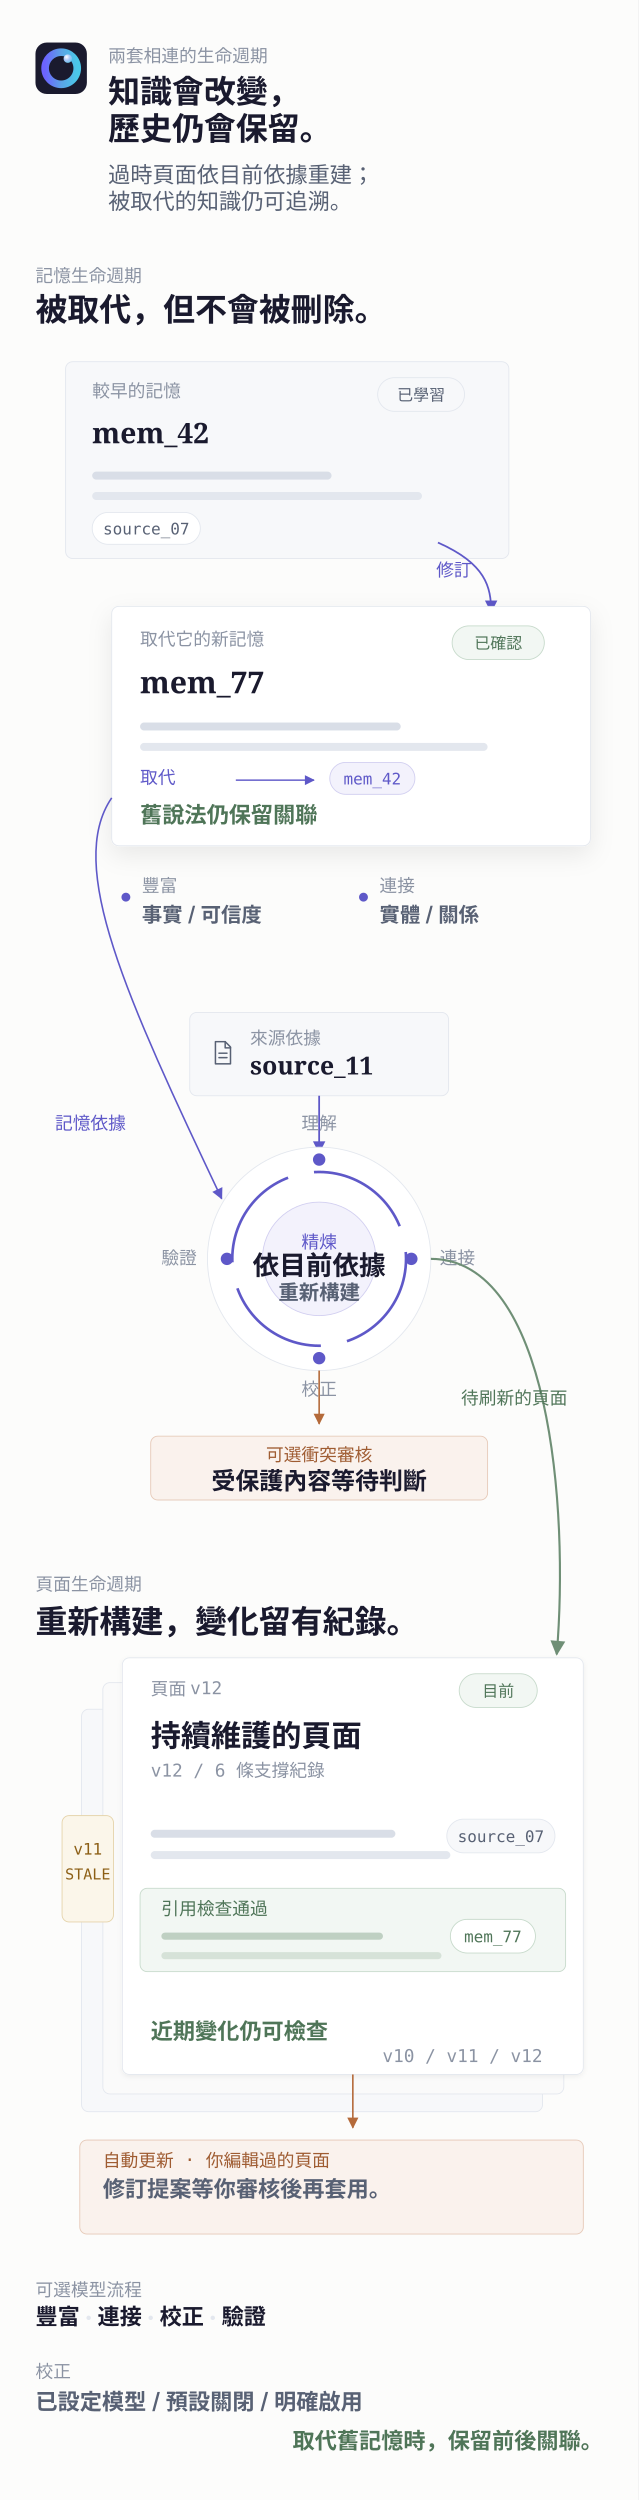
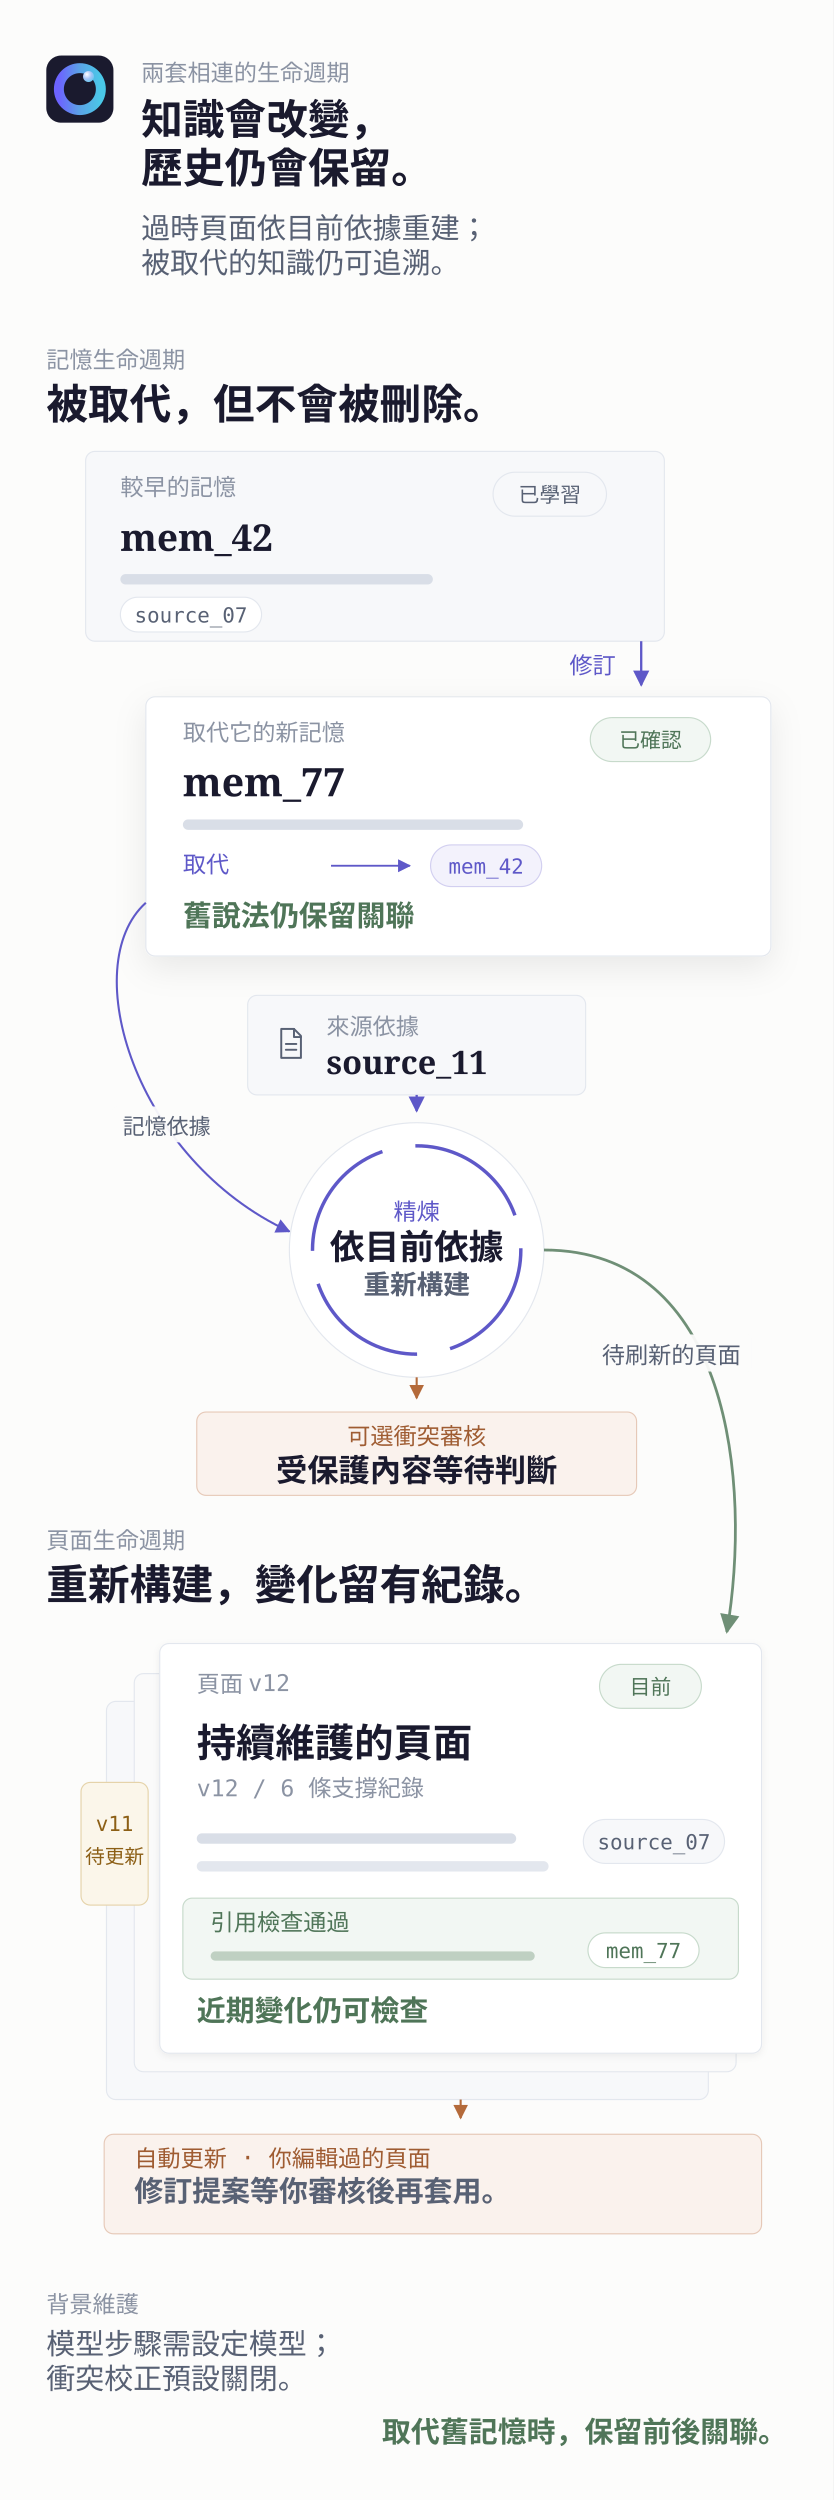
- <svg xmlns="http://www.w3.org/2000/svg" width="720" height="2820" viewBox="0 0 720 2820" role="img" aria-labelledby="title desc">
+ <svg xmlns="http://www.w3.org/2000/svg" width="720" height="2160" viewBox="0 0 720 2160" role="img" aria-labelledby="title desc">
  <style>text { font-kerning: normal; }</style>
-   <rect width="720" height="2820" fill="#FCFCFB" />
+   <rect width="720" height="2160" fill="#FCFCFB" />
  <g transform="translate(40 48) scale(0.1132812)">
    <rect width="512" height="512" rx="112" fill="#1A1A2E" />
    <circle cx="256" cy="256" r="160" fill="none" stroke="url(#lifecycle-zh-Hant-mobile-ring)" stroke-width="76" />
    <circle cx="322" cy="160" r="42" fill="url(#lifecycle-zh-Hant-mobile-orb)" />
  </g>
  <g data-fit-region="lifecycle-zh-Hant-mobile-heading" data-fit-x="122" data-fit-y="44" data-fit-width="558" data-fit-height="210" data-check-overlap="false">
    <text x="122" y="70" font-family="'JetBrains Mono', monospace" font-size="20" font-weight="500" fill="#8B93A3" text-anchor="start">兩套相連的生命週期</text>
    <text x="122" y="116" font-family="'Fraunces', Georgia, serif" font-size="36" font-weight="600" fill="#1A1A2E" text-anchor="start">知識會改變，</text>
    <text x="122" y="158" font-family="'Fraunces', Georgia, serif" font-size="36" font-weight="600" fill="#1A1A2E" text-anchor="start">歷史仍會保留。</text>
    <text x="122" y="206" font-family="'Instrument Sans', -apple-system, sans-serif" font-size="25" font-weight="400" fill="#586174" text-anchor="start">過時頁面依目前依據重建；</text>
    <text x="122" y="236" font-family="'Instrument Sans', -apple-system, sans-serif" font-size="25" font-weight="400" fill="#586174" text-anchor="start">被取代的知識仍可追溯。</text>
  </g>
-   <g data-fit-region="lifecycle-zh-Hant-mobile-memory-object" data-fit-x="40" data-fit-y="286" data-fit-width="640" data-fit-height="800" data-check-overlap="false">
+   <g data-fit-region="lifecycle-zh-Hant-mobile-memory-object" data-fit-x="40" data-fit-y="286" data-fit-width="640" data-fit-height="546" data-check-overlap="false">
    <text x="40" y="318" font-family="'JetBrains Mono', monospace" font-size="20" font-weight="500" fill="#8B93A3" text-anchor="start">記憶生命週期</text>
    <text x="40" y="362" font-family="'Fraunces', Georgia, serif" font-size="36" font-weight="600" fill="#1A1A2E" text-anchor="start">被取代，但不會被刪除。</text>
-     <rect x="74" y="408" width="500" height="222" rx="8" fill="#F7F8FA" stroke="#E3E7EE" />
-     <text x="104" y="448" font-family="'JetBrains Mono', monospace" font-size="20" font-weight="500" fill="#8B93A3" text-anchor="start">較早的記憶</text>
+     <rect x="74" y="390" width="500" height="164" rx="8" fill="#F7F8FA" stroke="#E3E7EE" />
+     <text x="104" y="428" font-family="'JetBrains Mono', monospace" font-size="20" font-weight="500" fill="#8B93A3" text-anchor="start">較早的記憶</text>
    <g>
-       <rect x="426" y="426" width="98" height="38" rx="19" fill="#F7F8FA" stroke="#E3E7EE" />
-       <text x="475" y="451.84" font-family="'JetBrains Mono', monospace" font-size="18" font-weight="500" fill="#586174" text-anchor="middle">已學習</text>
+       <rect x="426" y="408" width="98" height="38" rx="19" fill="#F7F8FA" stroke="#E3E7EE" />
+       <text x="475" y="433.84" font-family="'JetBrains Mono', monospace" font-size="18" font-weight="500" fill="#586174" text-anchor="middle">已學習</text>
    </g>
-     <text x="104" y="500" font-family="'Fraunces', Georgia, serif" font-size="32" font-weight="600" fill="#1A1A2E" text-anchor="start">mem_42</text>
-     <rect x="104" y="532" width="270" height="9" rx="4.5" fill="#D9DEE7" />
-     <rect x="104" y="555" width="372" height="9" rx="4.5" fill="#E3E7EE" />
+     <text x="104" y="476" font-family="'Fraunces', Georgia, serif" font-size="32" font-weight="600" fill="#1A1A2E" text-anchor="start">mem_42</text>
+     <rect x="104" y="496" width="270" height="9" rx="4.5" fill="#D9DEE7" />
    <g>
-       <rect x="104" y="578" width="122" height="36" rx="18" fill="#FFFFFF" stroke="#E3E7EE" />
-       <text x="165" y="602.84" font-family="'JetBrains Mono', monospace" font-size="18" font-weight="500" fill="#586174" text-anchor="middle">source_07</text>
+       <rect x="104" y="516" width="122" height="30" rx="15" fill="#FFFFFF" stroke="#E3E7EE" />
+       <text x="165" y="537.84" font-family="'JetBrains Mono', monospace" font-size="18" font-weight="500" fill="#586174" text-anchor="middle">source_07</text>
    </g>
-     <path d="M494 612 C548 636 554 662 554 690" fill="none" stroke="#5E58C8" stroke-width="2" marker-end="url(#lifecycle-zh-Hant-mobile-arrow)" />
-     <text x="492" y="650" font-family="'JetBrains Mono', monospace" font-size="20" font-weight="500" fill="#5E58C8" text-anchor="start">修訂</text>
+     <path d="M554 554 V592" fill="none" stroke="#5E58C8" stroke-width="2" marker-end="url(#lifecycle-zh-Hant-mobile-arrow)" />
+     <text x="532" y="582" font-family="'JetBrains Mono', monospace" font-size="20" font-weight="500" fill="#5E58C8" text-anchor="end">修訂</text>
    <g filter="url(#lifecycle-zh-Hant-mobile-card-shadow)">
-       <rect x="126" y="684" width="540" height="270" rx="8" fill="#FFFFFF" stroke="#E3E7EE" />
+       <rect x="126" y="602" width="540" height="224" rx="8" fill="#FFFFFF" stroke="#E3E7EE" />
    </g>
-     <text x="158" y="728" font-family="'JetBrains Mono', monospace" font-size="20" font-weight="500" fill="#8B93A3" text-anchor="start">取代它的新記憶</text>
+     <text x="158" y="640" font-family="'JetBrains Mono', monospace" font-size="20" font-weight="500" fill="#8B93A3" text-anchor="start">取代它的新記憶</text>
    <g>
-       <rect x="510" y="706" width="104" height="38" rx="19" fill="#F2F7F3" stroke="#C7DACB" />
-       <text x="562" y="731.84" font-family="'JetBrains Mono', monospace" font-size="18" font-weight="500" fill="#4F7558" text-anchor="middle">已確認</text>
+       <rect x="510" y="620" width="104" height="38" rx="19" fill="#F2F7F3" stroke="#C7DACB" />
+       <text x="562" y="645.84" font-family="'JetBrains Mono', monospace" font-size="18" font-weight="500" fill="#4F7558" text-anchor="middle">已確認</text>
    </g>
-     <text x="158" y="782" font-family="'Fraunces', Georgia, serif" font-size="34" font-weight="600" fill="#1A1A2E" text-anchor="start">mem_77</text>
-     <rect x="158" y="815" width="294" height="9" rx="4.5" fill="#D9DEE7" />
-     <rect x="158" y="838" width="392" height="9" rx="4.5" fill="#E3E7EE" />
-     <text x="158" y="884" font-family="'JetBrains Mono', monospace" font-size="20" font-weight="500" fill="#5E58C8" text-anchor="start">取代</text>
-     <path d="M266 880 H354" stroke="#5E58C8" stroke-width="1.6" marker-end="url(#lifecycle-zh-Hant-mobile-arrow)" />
+     <text x="158" y="688" font-family="'Fraunces', Georgia, serif" font-size="34" font-weight="600" fill="#1A1A2E" text-anchor="start">mem_77</text>
+     <rect x="158" y="708" width="294" height="9" rx="4.5" fill="#D9DEE7" />
+     <text x="158" y="754" font-family="'JetBrains Mono', monospace" font-size="20" font-weight="500" fill="#5E58C8" text-anchor="start">取代</text>
+     <path d="M286 748 H354" stroke="#5E58C8" stroke-width="1.6" marker-end="url(#lifecycle-zh-Hant-mobile-arrow)" />
    <g>
-       <rect x="372" y="860" width="96" height="36" rx="18" fill="#F3F2FC" stroke="#D2CFF0" />
-       <text x="420" y="884.84" font-family="'JetBrains Mono', monospace" font-size="18" font-weight="500" fill="#5E58C8" text-anchor="middle">mem_42</text>
+       <rect x="372" y="730" width="96" height="36" rx="18" fill="#F3F2FC" stroke="#D2CFF0" />
+       <text x="420" y="754.84" font-family="'JetBrains Mono', monospace" font-size="18" font-weight="500" fill="#5E58C8" text-anchor="middle">mem_42</text>
    </g>
-     <text x="158" y="928" font-family="'Instrument Sans', -apple-system, sans-serif" font-size="25" font-weight="600" fill="#4F7558" text-anchor="start">舊說法仍保留關聯</text>
-     <circle cx="142" cy="1012" r="5" fill="#5E58C8" />
-     <text x="160" y="1006" font-family="'JetBrains Mono', monospace" font-size="20" font-weight="500" fill="#8B93A3" text-anchor="start">豐富</text>
-     <text x="160" y="1040" font-family="'Instrument Sans', -apple-system, sans-serif" font-size="23" font-weight="600" fill="#586174" text-anchor="start">事實 / 可信度</text>
-     <circle cx="410" cy="1012" r="5" fill="#5E58C8" />
-     <text x="428" y="1006" font-family="'JetBrains Mono', monospace" font-size="20" font-weight="500" fill="#8B93A3" text-anchor="start">連接</text>
-     <text x="428" y="1040" font-family="'Instrument Sans', -apple-system, sans-serif" font-size="23" font-weight="600" fill="#586174" text-anchor="start">實體 / 關係</text>
+     <text x="158" y="800" font-family="'Instrument Sans', -apple-system, sans-serif" font-size="25" font-weight="600" fill="#4F7558" text-anchor="start">舊說法仍保留關聯</text>
  </g>
-   <g data-fit-region="lifecycle-zh-Hant-mobile-refinery" data-fit-x="40" data-fit-y="1090" data-fit-width="640" data-fit-height="630" data-check-overlap="false">
-     <rect x="214" y="1142" width="292" height="94" rx="8" fill="#F7F8FA" stroke="#E3E7EE" />
+   <g data-fit-region="lifecycle-zh-Hant-mobile-refinery" data-fit-x="40" data-fit-y="850" data-fit-width="640" data-fit-height="450" data-check-overlap="false">
+     <rect x="214" y="860" width="292" height="86" rx="8" fill="#F7F8FA" stroke="#E3E7EE" />
    <g fill="none" stroke="#586174" stroke-width="1.7" stroke-linecap="round" stroke-linejoin="round">
-       <path d="M243 1175h11l6 6v19H243z" />
-       <path d="M254 1175v7h6" />
-       <path d="M247 1188h9M247 1193h9" />
+       <path d="M243 889h11l6 6v19H243z" />
+       <path d="M254 889v7h6" />
+       <path d="M247 902h9M247 907h9" />
    </g>
-     <text x="282" y="1178" font-family="'JetBrains Mono', monospace" font-size="20" font-weight="500" fill="#8B93A3" text-anchor="start">來源依據</text>
-     <text x="282" y="1212" font-family="'Fraunces', Georgia, serif" font-size="28" font-weight="600" fill="#1A1A2E" text-anchor="start">source_11</text>
-     <path d="M360 1236 V1300" fill="none" stroke="#5E58C8" stroke-width="2" marker-end="url(#lifecycle-zh-Hant-mobile-arrow)" />
-     <path d="M126 900 C74 976 142 1124 250 1352" fill="none" stroke="#5E58C8" stroke-width="1.8" marker-end="url(#lifecycle-zh-Hant-mobile-arrow)" />
-     <text x="62" y="1274" font-family="'JetBrains Mono', monospace" font-size="20" font-weight="500" fill="#5E58C8" text-anchor="start">記憶依據</text>
-     <circle cx="360" cy="1420" r="126" fill="#FFFFFF" stroke="#E3E7EE" />
-     <circle cx="360" cy="1420" r="98" fill="none" stroke="#5E58C8" stroke-width="3" stroke-dasharray="122 30" />
-     <circle cx="360" cy="1420" r="64" fill="#F3F2FC" stroke="#D2CFF0" />
-     <text x="360" y="1408" font-family="'JetBrains Mono', monospace" font-size="20" font-weight="500" fill="#5E58C8" text-anchor="middle">精煉</text>
-     <text x="360" y="1438" font-family="'Fraunces', Georgia, serif" font-size="30" font-weight="600" fill="#1A1A2E" text-anchor="middle">依目前依據</text>
-     <text x="360" y="1466" font-family="'Instrument Sans', -apple-system, sans-serif" font-size="23" font-weight="600" fill="#586174" text-anchor="middle">重新構建</text>
-     <circle cx="360" cy="1308" r="7" fill="#5E58C8" />
-     <circle cx="464" cy="1420" r="7" fill="#5E58C8" />
-     <circle cx="360" cy="1532" r="7" fill="#5E58C8" />
-     <circle cx="256" cy="1420" r="7" fill="#5E58C8" />
-     <text x="360" y="1274" font-family="'JetBrains Mono', monospace" font-size="20" font-weight="500" fill="#8B93A3" text-anchor="middle">理解</text>
-     <text x="496" y="1426" font-family="'JetBrains Mono', monospace" font-size="20" font-weight="500" fill="#8B93A3" text-anchor="start">連接</text>
-     <text x="360" y="1574" font-family="'JetBrains Mono', monospace" font-size="20" font-weight="500" fill="#8B93A3" text-anchor="middle">校正</text>
-     <text x="222" y="1426" font-family="'JetBrains Mono', monospace" font-size="20" font-weight="500" fill="#8B93A3" text-anchor="end">驗證</text>
-     <path d="M360 1546 V1606" fill="none" stroke="#B46A3A" stroke-width="1.8" marker-end="url(#lifecycle-zh-Hant-mobile-warm-arrow)" />
-     <rect x="170" y="1620" width="380" height="72" rx="8" fill="#FAF2ED" stroke="#E6C9B8" />
-     <text x="360" y="1648" font-family="'JetBrains Mono', monospace" font-size="20" font-weight="500" fill="#9F5C32" text-anchor="middle">可選衝突審核</text>
-     <text x="360" y="1680" font-family="'Fraunces', Georgia, serif" font-size="27" font-weight="600" fill="#1A1A2E" text-anchor="middle">受保護內容等待判斷</text>
+     <text x="282" y="894" font-family="'JetBrains Mono', monospace" font-size="20" font-weight="500" fill="#8B93A3" text-anchor="start">來源依據</text>
+     <text x="282" y="928" font-family="'Fraunces', Georgia, serif" font-size="28" font-weight="600" fill="#1A1A2E" text-anchor="start">source_11</text>
+     <path d="M360 946 V960" fill="none" stroke="#5E58C8" stroke-width="2" marker-end="url(#lifecycle-zh-Hant-mobile-arrow)" />
+     <path d="M126 780 C66 834 116 1002 250 1064" fill="none" stroke="#5E58C8" stroke-width="1.8" marker-end="url(#lifecycle-zh-Hant-mobile-arrow)" />
+     <g>
+       <rect x="97" y="956" width="94" height="31" rx="4" fill="#FCFCFB" fill-opacity="0.94" />
+       <text x="144" y="980" font-family="'JetBrains Mono', monospace" font-size="19" font-weight="500" fill="#586174" text-anchor="middle">記憶依據</text>
+     </g>
+     <circle cx="360" cy="1080" r="110" fill="#FFFFFF" stroke="#E3E7EE" />
+     <circle cx="360" cy="1080" r="90" fill="none" stroke="#5E58C8" stroke-width="3" stroke-dasharray="112 29" />
+     <text x="360" y="1054" font-family="'JetBrains Mono', monospace" font-size="20" font-weight="500" fill="#5E58C8" text-anchor="middle">精煉</text>
+     <text x="360" y="1088" font-family="'Fraunces', Georgia, serif" font-size="30" font-weight="600" fill="#1A1A2E" text-anchor="middle">依目前依據</text>
+     <text x="360" y="1118" font-family="'Instrument Sans', -apple-system, sans-serif" font-size="23" font-weight="600" fill="#586174" text-anchor="middle">重新構建</text>
+     <path d="M360 1190 V1208" fill="none" stroke="#B46A3A" stroke-width="1.8" marker-end="url(#lifecycle-zh-Hant-mobile-warm-arrow)" />
+     <rect x="170" y="1220" width="380" height="72" rx="8" fill="#FAF2ED" stroke="#E6C9B8" />
+     <text x="360" y="1248" font-family="'JetBrains Mono', monospace" font-size="20" font-weight="500" fill="#9F5C32" text-anchor="middle">可選衝突審核</text>
+     <text x="360" y="1280" font-family="'Fraunces', Georgia, serif" font-size="27" font-weight="600" fill="#1A1A2E" text-anchor="middle">受保護內容等待判斷</text>
  </g>
-   <g data-fit-region="lifecycle-zh-Hant-mobile-page-object" data-fit-x="40" data-fit-y="1750" data-fit-width="640" data-fit-height="780" data-check-overlap="false">
-     <text x="40" y="1794" font-family="'JetBrains Mono', monospace" font-size="20" font-weight="500" fill="#8B93A3" text-anchor="start">頁面生命週期</text>
-     <text x="40" y="1842" font-family="'Fraunces', Georgia, serif" font-size="36" font-weight="600" fill="#1A1A2E" text-anchor="start">重新構建，變化留有紀錄。</text>
-     <rect x="92" y="1928" width="520" height="454" rx="8" fill="#F7F8FA" stroke="#E3E7EE" />
-     <rect x="116" y="1898" width="520" height="464" rx="8" fill="#FAFAFA" stroke="#E3E7EE" />
-     <rect x="70" y="2048" width="58" height="120" rx="8" fill="#FBF6EA" stroke="#E5D3AA" />
-     <text x="99" y="2092" font-family="'JetBrains Mono', monospace" font-size="18" font-weight="500" fill="#8C5F16" text-anchor="middle">v11</text>
-     <text x="99" y="2120" font-family="'JetBrains Mono', monospace" font-size="17" font-weight="500" fill="#8C5F16" text-anchor="middle">STALE</text>
+   <g data-fit-region="lifecycle-zh-Hant-mobile-page-object" data-fit-x="40" data-fit-y="1308" data-fit-width="640" data-fit-height="620" data-check-overlap="false">
+     <text x="40" y="1338" font-family="'JetBrains Mono', monospace" font-size="20" font-weight="500" fill="#8B93A3" text-anchor="start">頁面生命週期</text>
+     <text x="40" y="1382" font-family="'Fraunces', Georgia, serif" font-size="36" font-weight="600" fill="#1A1A2E" text-anchor="start">重新構建，變化留有紀錄。</text>
+     <rect x="92" y="1470" width="520" height="344" rx="8" fill="#F7F8FA" stroke="#E3E7EE" />
+     <rect x="116" y="1446" width="520" height="344" rx="8" fill="#FAFAFA" stroke="#E3E7EE" />
+     <rect x="70" y="1540" width="58" height="106" rx="8" fill="#FBF6EA" stroke="#E5D3AA" />
+     <text x="99" y="1582" font-family="'JetBrains Mono', monospace" font-size="18" font-weight="500" fill="#8C5F16" text-anchor="middle">v11</text>
+     <text x="99" y="1610" font-family="'JetBrains Mono', monospace" font-size="17" font-weight="500" fill="#8C5F16" text-anchor="middle">待更新</text>
    <g filter="url(#lifecycle-zh-Hant-mobile-page-shadow)">
-       <rect x="138" y="1870" width="520" height="470" rx="8" fill="#FFFFFF" stroke="#E3E7EE" />
+       <rect x="138" y="1420" width="520" height="354" rx="8" fill="#FFFFFF" stroke="#E3E7EE" />
    </g>
-     <text x="170" y="1912" font-family="'JetBrains Mono', monospace" font-size="20" font-weight="500" fill="#8B93A3" text-anchor="start">頁面 v12</text>
+     <text x="170" y="1462" font-family="'JetBrains Mono', monospace" font-size="20" font-weight="500" fill="#8B93A3" text-anchor="start">頁面 v12</text>
    <g>
-       <rect x="518" y="1888" width="88" height="38" rx="19" fill="#F2F7F3" stroke="#C7DACB" />
-       <text x="562" y="1913.84" font-family="'JetBrains Mono', monospace" font-size="18" font-weight="500" fill="#4F7558" text-anchor="middle">目前</text>
+       <rect x="518" y="1438" width="88" height="38" rx="19" fill="#F2F7F3" stroke="#C7DACB" />
+       <text x="562" y="1463.84" font-family="'JetBrains Mono', monospace" font-size="18" font-weight="500" fill="#4F7558" text-anchor="middle">目前</text>
    </g>
-     <text x="170" y="1970" font-family="'Fraunces', Georgia, serif" font-size="34" font-weight="600" fill="#1A1A2E" text-anchor="start">持續維護的頁面</text>
-     <text x="170" y="2004" font-family="'JetBrains Mono', monospace" font-size="20" font-weight="500" fill="#8B93A3" text-anchor="start">v12 / 6 條支撐紀錄</text>
-     <rect x="170" y="2064" width="276" height="9" rx="4.5" fill="#D9DEE7" />
-     <rect x="170" y="2088" width="338" height="9" rx="4.5" fill="#E3E7EE" />
+     <text x="170" y="1518" font-family="'Fraunces', Georgia, serif" font-size="34" font-weight="600" fill="#1A1A2E" text-anchor="start">持續維護的頁面</text>
+     <text x="170" y="1552" font-family="'JetBrains Mono', monospace" font-size="20" font-weight="500" fill="#8B93A3" text-anchor="start">v12 / 6 條支撐紀錄</text>
+     <rect x="170" y="1584" width="276" height="9" rx="4.5" fill="#D9DEE7" />
+     <rect x="170" y="1608" width="304" height="9" rx="4.5" fill="#E3E7EE" />
    <g>
-       <rect x="504" y="2052" width="122" height="38" rx="19" fill="#F7F8FA" stroke="#E3E7EE" />
-       <text x="565" y="2077.84" font-family="'JetBrains Mono', monospace" font-size="18" font-weight="500" fill="#586174" text-anchor="middle">source_07</text>
+       <rect x="504" y="1572" width="122" height="38" rx="19" fill="#F7F8FA" stroke="#E3E7EE" />
+       <text x="565" y="1597.84" font-family="'JetBrains Mono', monospace" font-size="18" font-weight="500" fill="#586174" text-anchor="middle">source_07</text>
    </g>
-     <rect x="158" y="2130" width="480" height="94" rx="8" fill="#F2F7F3" stroke="#C7DACB" />
-     <text x="182" y="2160" font-family="'JetBrains Mono', monospace" font-size="20" font-weight="500" fill="#4F7558" text-anchor="start">引用檢查通過</text>
-     <rect x="182" y="2180" width="250" height="8" rx="4" fill="#BFD0C2" />
-     <rect x="182" y="2202" width="316" height="8" rx="4" fill="#D6E2D8" />
+     <rect x="158" y="1640" width="480" height="70" rx="8" fill="#F2F7F3" stroke="#C7DACB" />
+     <text x="182" y="1668" font-family="'JetBrains Mono', monospace" font-size="20" font-weight="500" fill="#4F7558" text-anchor="start">引用檢查通過</text>
+     <rect x="182" y="1686" width="280" height="8" rx="4" fill="#BFD0C2" />
    <g>
-       <rect x="508" y="2165" width="96" height="38" rx="19" fill="#FFFFFF" stroke="#C7DACB" />
-       <text x="556" y="2190.84" font-family="'JetBrains Mono', monospace" font-size="18" font-weight="500" fill="#4F7558" text-anchor="middle">mem_77</text>
+       <rect x="508" y="1670" width="96" height="30" rx="15" fill="#FFFFFF" stroke="#C7DACB" />
+       <text x="556" y="1691.84" font-family="'JetBrains Mono', monospace" font-size="18" font-weight="500" fill="#4F7558" text-anchor="middle">mem_77</text>
    </g>
-     <text x="170" y="2300" font-family="'Instrument Sans', -apple-system, sans-serif" font-size="25" font-weight="600" fill="#4F7558" text-anchor="start">近期變化仍可檢查</text>
-     <text x="612" y="2326" font-family="'JetBrains Mono', monospace" font-size="20" font-weight="500" fill="#8B93A3" text-anchor="end">v10 / v11 / v12</text>
-     <path d="M398 2340 V2400" fill="none" stroke="#B46A3A" stroke-width="1.8" marker-end="url(#lifecycle-zh-Hant-mobile-warm-arrow)" />
-     <rect x="90" y="2414" width="568" height="106" rx="8" fill="#FAF2ED" stroke="#E6C9B8" />
-     <text x="116" y="2444" font-family="'JetBrains Mono', monospace" font-size="20" font-weight="500" fill="#9F5C32" text-anchor="start">自動更新 · 你編輯過的頁面</text>
-     <text x="116" y="2478" font-family="'Instrument Sans', -apple-system, sans-serif" font-size="25" font-weight="600" fill="#586174" text-anchor="start">修訂提案等你審核後再套用。</text>
+     <text x="170" y="1746" font-family="'Instrument Sans', -apple-system, sans-serif" font-size="25" font-weight="600" fill="#4F7558" text-anchor="start">近期變化仍可檢查</text>
+     <path d="M398 1814 V1830" fill="none" stroke="#B46A3A" stroke-width="1.8" marker-end="url(#lifecycle-zh-Hant-mobile-warm-arrow)" />
+     <rect x="90" y="1844" width="568" height="86" rx="8" fill="#FAF2ED" stroke="#E6C9B8" />
+     <text x="116" y="1872" font-family="'JetBrains Mono', monospace" font-size="20" font-weight="500" fill="#9F5C32" text-anchor="start">自動更新 · 你編輯過的頁面</text>
+     <text x="116" y="1902" font-family="'Instrument Sans', -apple-system, sans-serif" font-size="25" font-weight="600" fill="#586174" text-anchor="start">修訂提案等你審核後再套用。</text>
  </g>
-   <path d="M486 1420 C620 1420 642 1700 628 1866" fill="none" stroke="#6F8F76" stroke-width="2.4" marker-end="url(#lifecycle-zh-Hant-mobile-sage-arrow)" />
-   <text x="580" y="1584" font-family="'JetBrains Mono', monospace" font-size="20" font-weight="500" fill="#4F7558" text-anchor="middle">待刷新的頁面</text>
-   <g data-fit-region="lifecycle-zh-Hant-mobile-footer" data-fit-x="40" data-fit-y="2550" data-fit-width="640" data-fit-height="220" data-check-overlap="false">
-     <text x="40" y="2590" font-family="'JetBrains Mono', monospace" font-size="20" font-weight="500" fill="#8B93A3" text-anchor="start">可選模型流程</text>
-     <text x="40" y="2622" font-family="'Fraunces', Georgia, serif" font-size="25" font-weight="600" fill="#1A1A2E" text-anchor="start">豐富</text>
-     <circle cx="100" cy="2614.5" r="2.5" fill="#E3E7EE" />
-     <text x="110" y="2622" font-family="'Fraunces', Georgia, serif" font-size="25" font-weight="600" fill="#1A1A2E" text-anchor="start">連接</text>
-     <circle cx="170" cy="2614.5" r="2.5" fill="#E3E7EE" />
-     <text x="180" y="2622" font-family="'Fraunces', Georgia, serif" font-size="25" font-weight="600" fill="#1A1A2E" text-anchor="start">校正</text>
-     <circle cx="240" cy="2614.5" r="2.5" fill="#E3E7EE" />
-     <text x="250" y="2622" font-family="'Fraunces', Georgia, serif" font-size="25" font-weight="600" fill="#1A1A2E" text-anchor="start">驗證</text>
-     <text x="40" y="2682" font-family="'JetBrains Mono', monospace" font-size="20" font-weight="500" fill="#8B93A3" text-anchor="start">校正</text>
-     <text x="40" y="2718" font-family="'Instrument Sans', -apple-system, sans-serif" font-size="25" font-weight="600" fill="#586174" text-anchor="start">已設定模型 / 預設關閉 / 明確啟用</text>
-     <text x="680" y="2762" font-family="'Fraunces', Georgia, serif" font-size="25" font-weight="600" fill="#4F7558" text-anchor="end">取代舊記憶時，保留前後關聯。</text>
+   <path d="M470 1080 C630 1080 650 1280 628 1410" fill="none" stroke="#6F8F76" stroke-width="2.4" marker-end="url(#lifecycle-zh-Hant-mobile-sage-arrow)" />
+   <g>
+     <rect x="511" y="1153" width="138" height="32" rx="4" fill="#FCFCFB" fill-opacity="0.94" />
+     <text x="580" y="1178" font-family="'JetBrains Mono', monospace" font-size="20" font-weight="500" fill="#586174" text-anchor="middle">待刷新的頁面</text>
+   </g>
+   <g data-fit-region="lifecycle-zh-Hant-mobile-footer" data-fit-x="40" data-fit-y="1970" data-fit-width="640" data-fit-height="154" data-check-overlap="false">
+     <text x="40" y="1998" font-family="'JetBrains Mono', monospace" font-size="20" font-weight="500" fill="#8B93A3" text-anchor="start">背景維護</text>
+     <text x="40" y="2034" font-family="'Instrument Sans', -apple-system, sans-serif" font-size="25" font-weight="400" fill="#586174" text-anchor="start">模型步驟需設定模型；</text>
+     <text x="40" y="2064" font-family="'Instrument Sans', -apple-system, sans-serif" font-size="25" font-weight="400" fill="#586174" text-anchor="start">衝突校正預設關閉。</text>
+     <text x="680" y="2110" font-family="'Fraunces', Georgia, serif" font-size="25" font-weight="600" fill="#4F7558" text-anchor="end">取代舊記憶時，保留前後關聯。</text>
  </g>
  <defs>
    <linearGradient id="lifecycle-zh-Hant-mobile-ring" x1="96" y1="256" x2="416" y2="256" gradientUnits="userSpaceOnUse">
      <stop stop-color="#6C63FF" />
      <stop offset="0.5" stop-color="#5BA3E6" />
      <stop offset="1" stop-color="#4AC8E8" />
    </linearGradient>
    <radialGradient id="lifecycle-zh-Hant-mobile-orb" cx="0" cy="0" r="1" gradientUnits="userSpaceOnUse" gradientTransform="translate(310 144) rotate(52.125) scale(76.0263)">
      <stop stop-color="#FFFFFF" />
      <stop offset="0.45" stop-color="#A5C4F7" />
      <stop offset="1" stop-color="#4AC8E8" />
    </radialGradient>
    <marker id="lifecycle-zh-Hant-mobile-arrow" viewBox="0 0 10 10" refX="9" refY="5" markerWidth="7" markerHeight="7" orient="auto-start-reverse">
      <path d="M0 0L10 5L0 10Z" fill="#5E58C8" />
    </marker>
    <marker id="lifecycle-zh-Hant-mobile-warm-arrow" viewBox="0 0 10 10" refX="9" refY="5" markerWidth="7" markerHeight="7" orient="auto-start-reverse">
      <path d="M0 0L10 5L0 10Z" fill="#B46A3A" />
    </marker>
    <marker id="lifecycle-zh-Hant-mobile-sage-arrow" viewBox="0 0 10 10" refX="9" refY="5" markerWidth="7" markerHeight="7" orient="auto-start-reverse">
      <path d="M0 0L10 5L0 10Z" fill="#6F8F76" />
    </marker>
    <filter id="lifecycle-zh-Hant-mobile-card-shadow" x="-20%" y="-20%" width="140%" height="150%">
      <feDropShadow dx="0" dy="10" stdDeviation="14" flood-color="#1A1A2E" flood-opacity="0.08" />
    </filter>
    <filter id="lifecycle-zh-Hant-mobile-page-shadow" x="-20%" y="-20%" width="140%" height="150%">
      <feDropShadow dx="0" dy="14" stdDeviation="18" flood-color="#1A1A2E" flood-opacity="0.10" />
      <feDropShadow dx="0" dy="2" stdDeviation="3" flood-color="#1A1A2E" flood-opacity="0.06" />
    </filter>
  </defs>
</svg>
